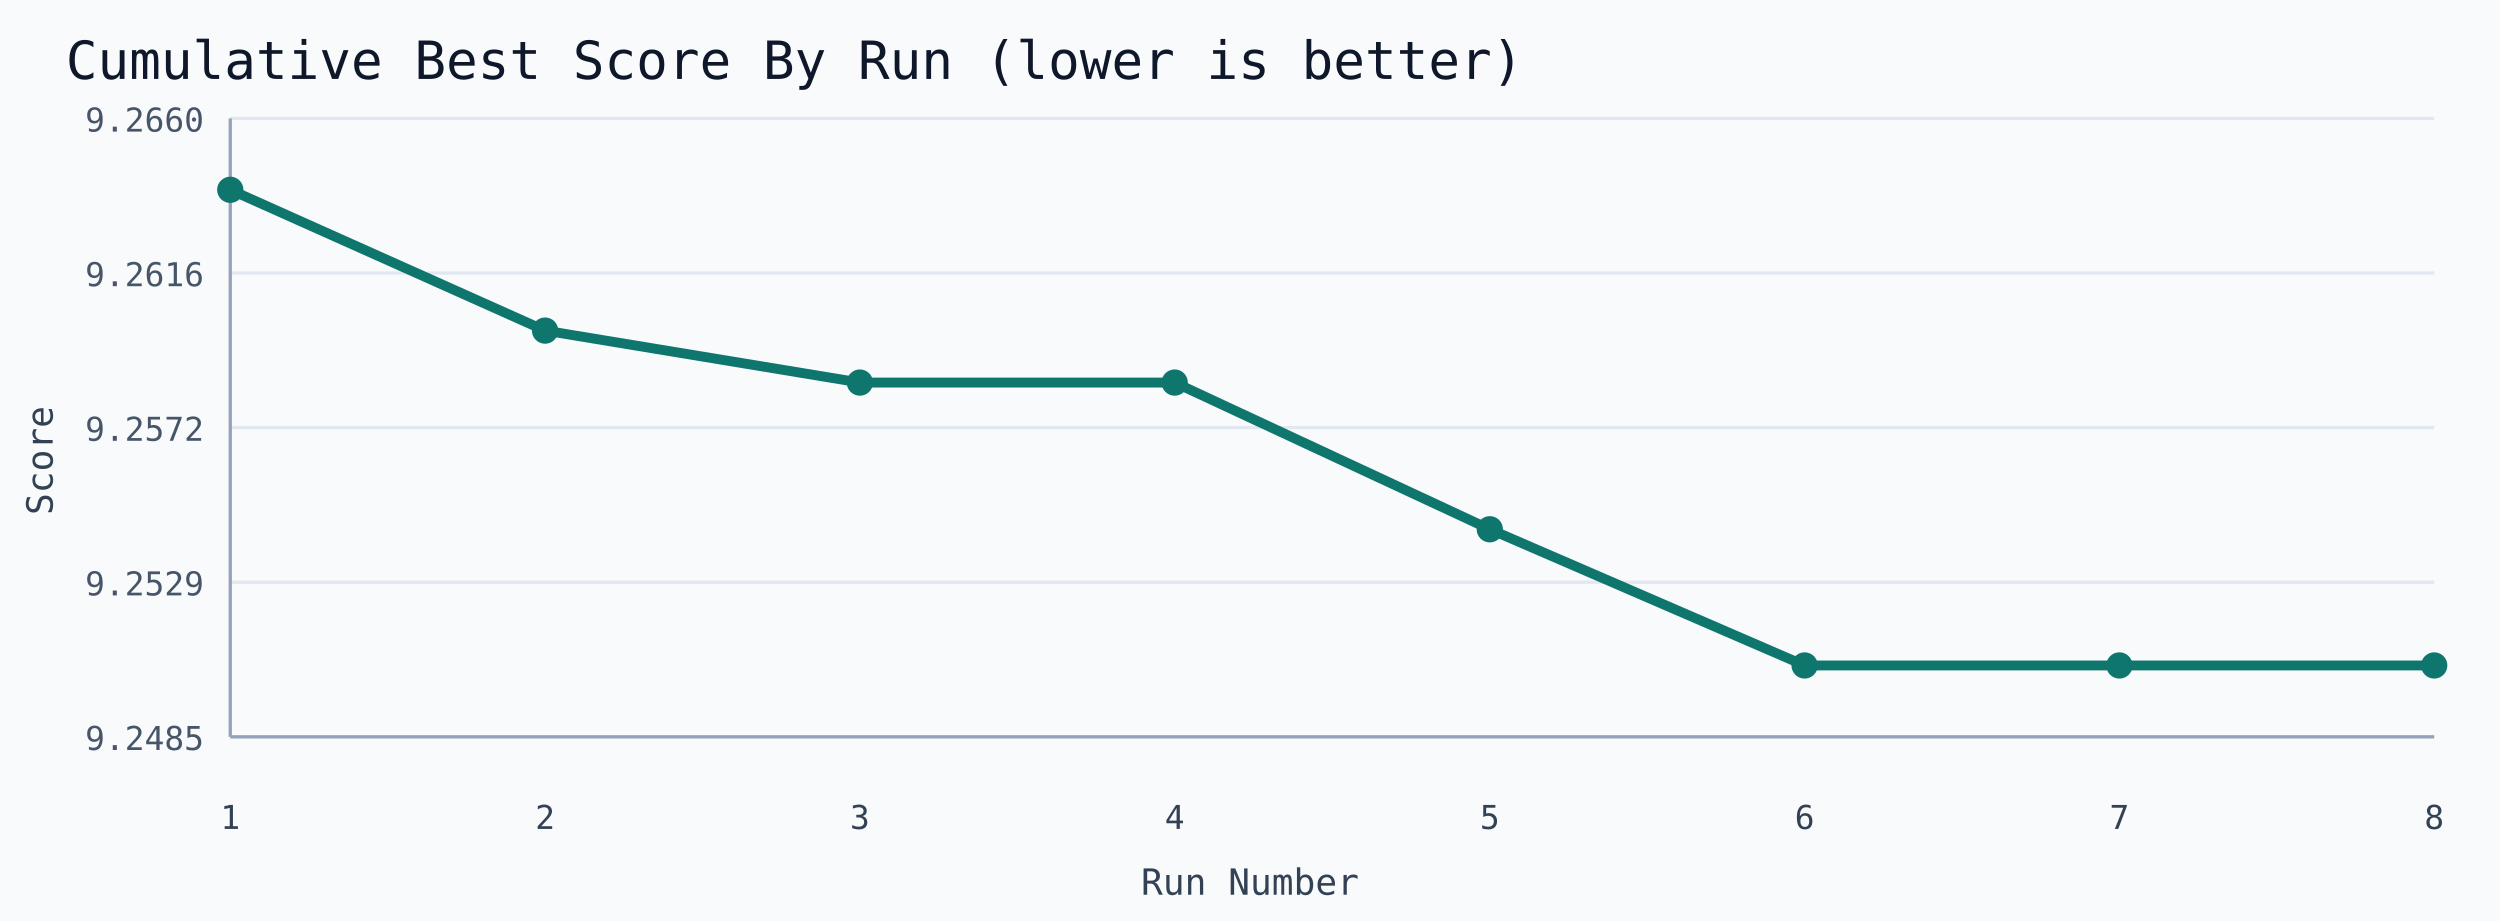
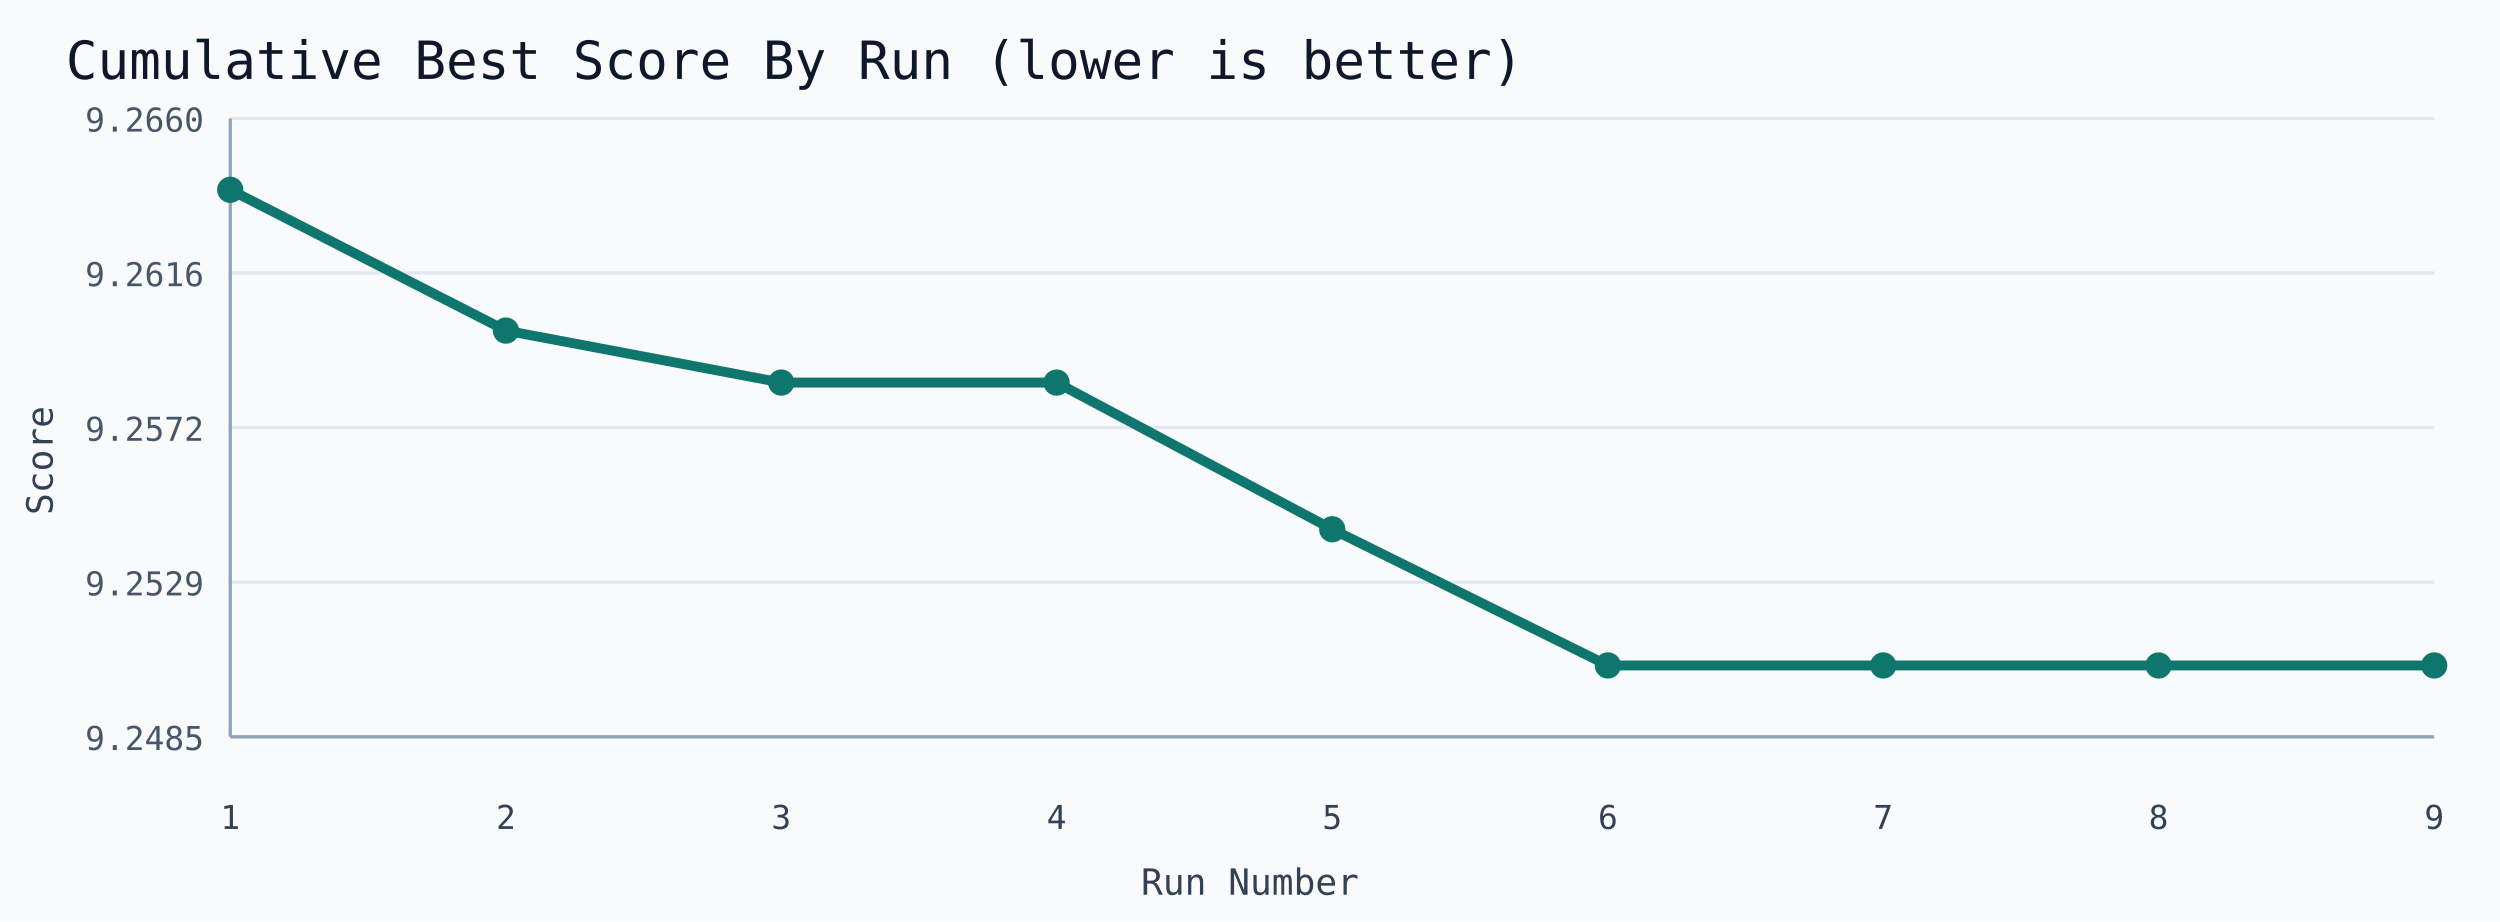
<svg xmlns="http://www.w3.org/2000/svg" width="760" height="280" viewBox="0 0 760 280">
  <rect width="100%" height="100%" fill="#f8fafc" />
  <text x="20" y="24" font-family="monospace" font-size="16" fill="#0f172a">Cumulative Best Score By Run (lower is better)</text>
  <line x1="70" y1="36.0" x2="740" y2="36.0" stroke="#e2e8f0" />
  <text x="62" y="40.0" text-anchor="end" font-family="monospace" font-size="10" fill="#475569">9.2660</text>
  <line x1="70" y1="83.0" x2="740" y2="83.0" stroke="#e2e8f0" />
  <text x="62" y="87.0" text-anchor="end" font-family="monospace" font-size="10" fill="#475569">9.2616</text>
  <line x1="70" y1="130.0" x2="740" y2="130.0" stroke="#e2e8f0" />
  <text x="62" y="134.0" text-anchor="end" font-family="monospace" font-size="10" fill="#475569">9.2572</text>
  <line x1="70" y1="177.0" x2="740" y2="177.0" stroke="#e2e8f0" />
  <text x="62" y="181.0" text-anchor="end" font-family="monospace" font-size="10" fill="#475569">9.2529</text>
  <line x1="70" y1="224.0" x2="740" y2="224.0" stroke="#e2e8f0" />
  <text x="62" y="228.0" text-anchor="end" font-family="monospace" font-size="10" fill="#475569">9.2485</text>
  <line x1="70" y1="224" x2="740" y2="224" stroke="#94a3b8" />
  <line x1="70" y1="36" x2="70" y2="224" stroke="#94a3b8" />
-   <polyline fill="none" stroke="#0f766e" stroke-width="3" points="70.0,57.7 165.7,100.5 261.4,116.3 357.1,116.3 452.9,160.9 548.6,202.3 644.3,202.3 740.0,202.3" />
+   <polyline fill="none" stroke="#0f766e" stroke-width="3" points="70.0,57.7 153.8,100.5 237.5,116.3 321.2,116.3 405.0,160.9 488.8,202.3 572.5,202.3 656.2,202.3 740.0,202.3" />
  <circle cx="70.0" cy="57.7" r="4" fill="#0f766e" />
  <text x="70.0" y="252" text-anchor="middle" font-family="monospace" font-size="10" fill="#334155">1</text>
-   <circle cx="165.7" cy="100.5" r="4" fill="#0f766e" />
-   <text x="165.7" y="252" text-anchor="middle" font-family="monospace" font-size="10" fill="#334155">2</text>
-   <circle cx="261.4" cy="116.3" r="4" fill="#0f766e" />
-   <text x="261.4" y="252" text-anchor="middle" font-family="monospace" font-size="10" fill="#334155">3</text>
-   <circle cx="357.1" cy="116.3" r="4" fill="#0f766e" />
-   <text x="357.1" y="252" text-anchor="middle" font-family="monospace" font-size="10" fill="#334155">4</text>
-   <circle cx="452.9" cy="160.9" r="4" fill="#0f766e" />
-   <text x="452.9" y="252" text-anchor="middle" font-family="monospace" font-size="10" fill="#334155">5</text>
-   <circle cx="548.6" cy="202.3" r="4" fill="#0f766e" />
-   <text x="548.6" y="252" text-anchor="middle" font-family="monospace" font-size="10" fill="#334155">6</text>
-   <circle cx="644.3" cy="202.3" r="4" fill="#0f766e" />
-   <text x="644.3" y="252" text-anchor="middle" font-family="monospace" font-size="10" fill="#334155">7</text>
+   <circle cx="153.8" cy="100.5" r="4" fill="#0f766e" />
+   <text x="153.8" y="252" text-anchor="middle" font-family="monospace" font-size="10" fill="#334155">2</text>
+   <circle cx="237.5" cy="116.3" r="4" fill="#0f766e" />
+   <text x="237.5" y="252" text-anchor="middle" font-family="monospace" font-size="10" fill="#334155">3</text>
+   <circle cx="321.2" cy="116.3" r="4" fill="#0f766e" />
+   <text x="321.2" y="252" text-anchor="middle" font-family="monospace" font-size="10" fill="#334155">4</text>
+   <circle cx="405.0" cy="160.9" r="4" fill="#0f766e" />
+   <text x="405.0" y="252" text-anchor="middle" font-family="monospace" font-size="10" fill="#334155">5</text>
+   <circle cx="488.8" cy="202.3" r="4" fill="#0f766e" />
+   <text x="488.8" y="252" text-anchor="middle" font-family="monospace" font-size="10" fill="#334155">6</text>
+   <circle cx="572.5" cy="202.3" r="4" fill="#0f766e" />
+   <text x="572.5" y="252" text-anchor="middle" font-family="monospace" font-size="10" fill="#334155">7</text>
+   <circle cx="656.2" cy="202.3" r="4" fill="#0f766e" />
+   <text x="656.2" y="252" text-anchor="middle" font-family="monospace" font-size="10" fill="#334155">8</text>
  <circle cx="740.0" cy="202.3" r="4" fill="#0f766e" />
-   <text x="740.0" y="252" text-anchor="middle" font-family="monospace" font-size="10" fill="#334155">8</text>
+   <text x="740.0" y="252" text-anchor="middle" font-family="monospace" font-size="10" fill="#334155">9</text>
  <text x="380.0" y="272" text-anchor="middle" font-family="monospace" font-size="11" fill="#334155">Run Number</text>
  <text x="16" y="140.0" text-anchor="middle" font-family="monospace" font-size="11" fill="#334155" transform="rotate(-90 16 140.0)">Score</text>
</svg>
